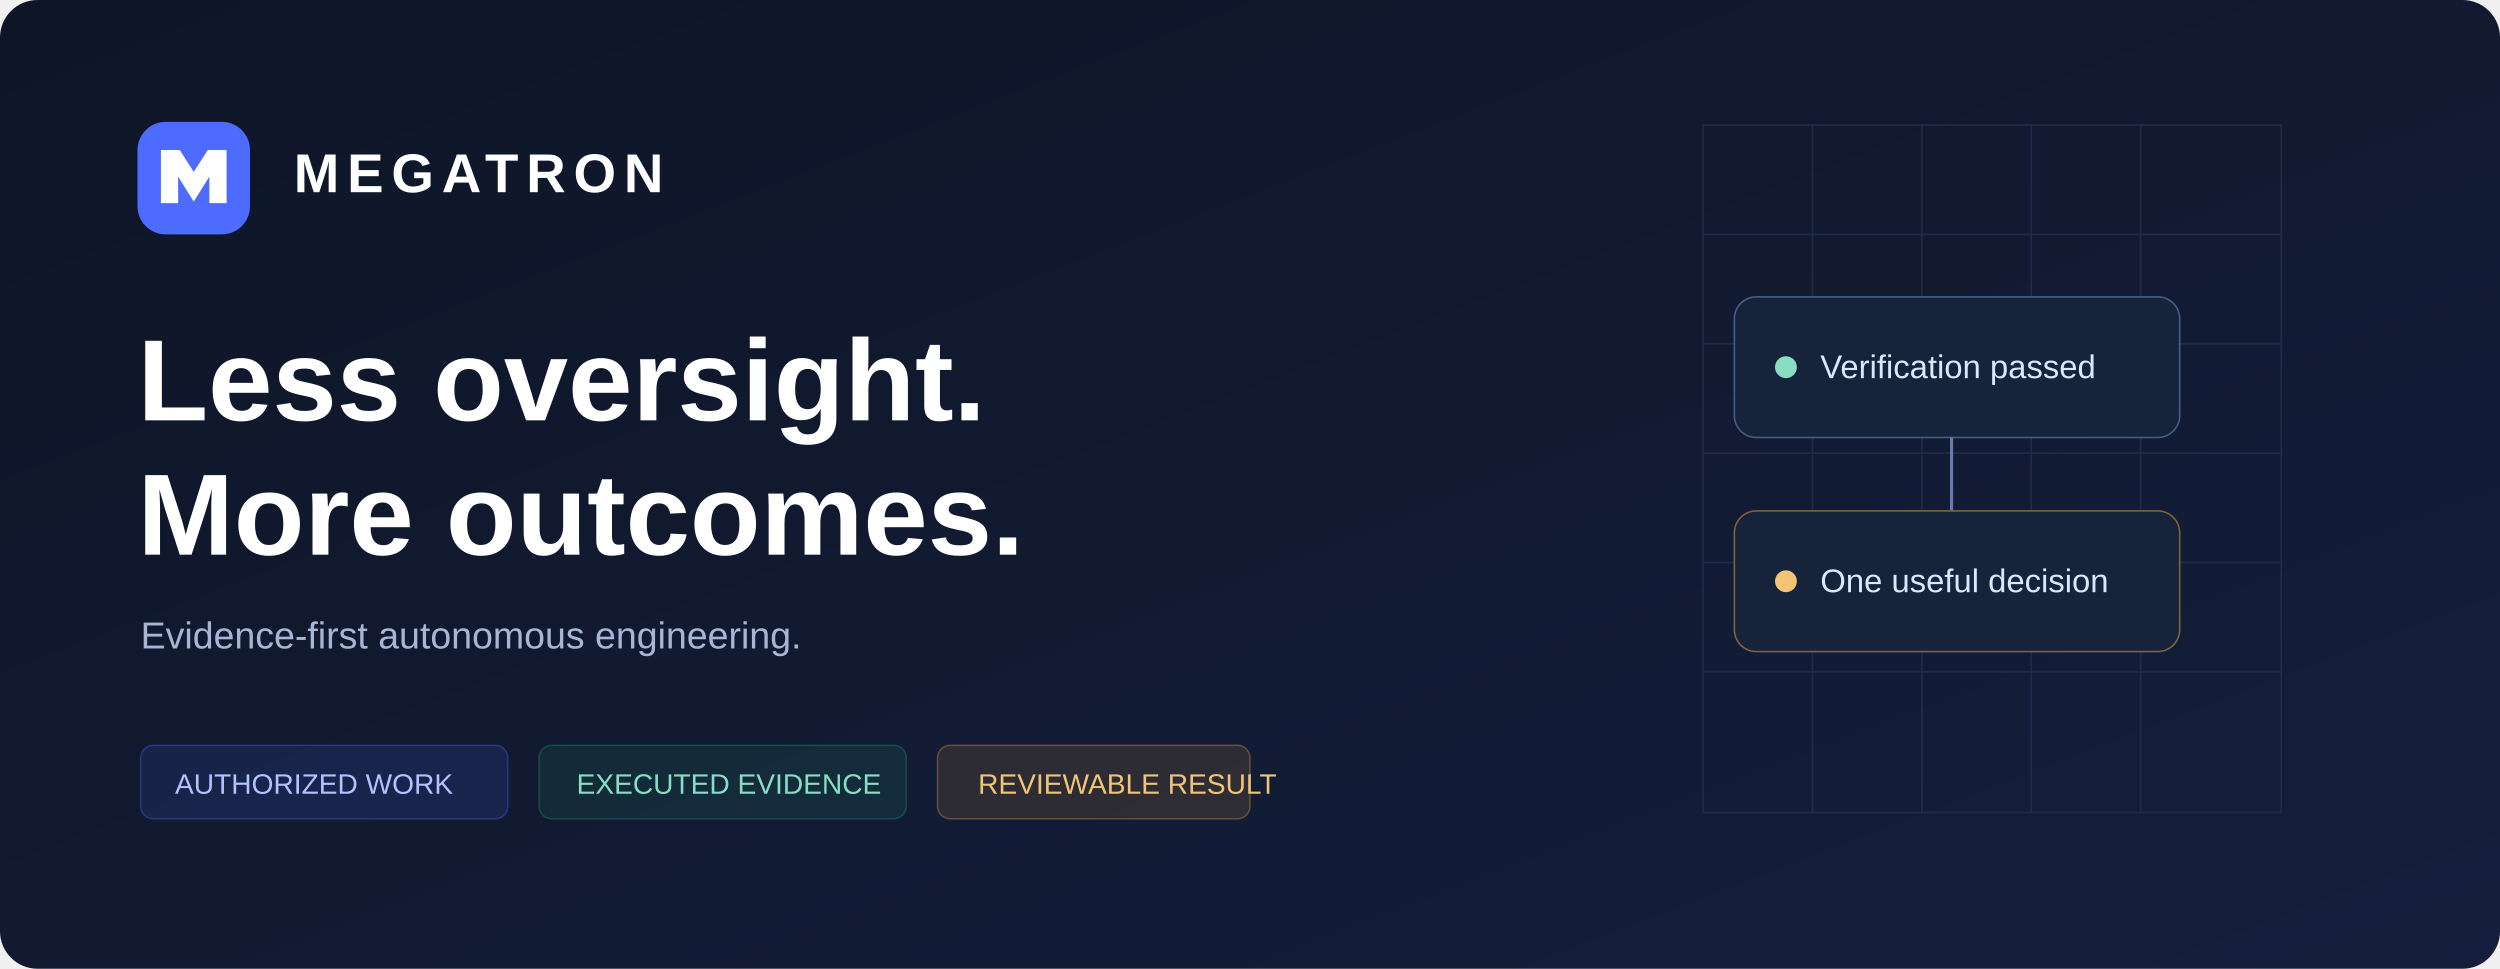
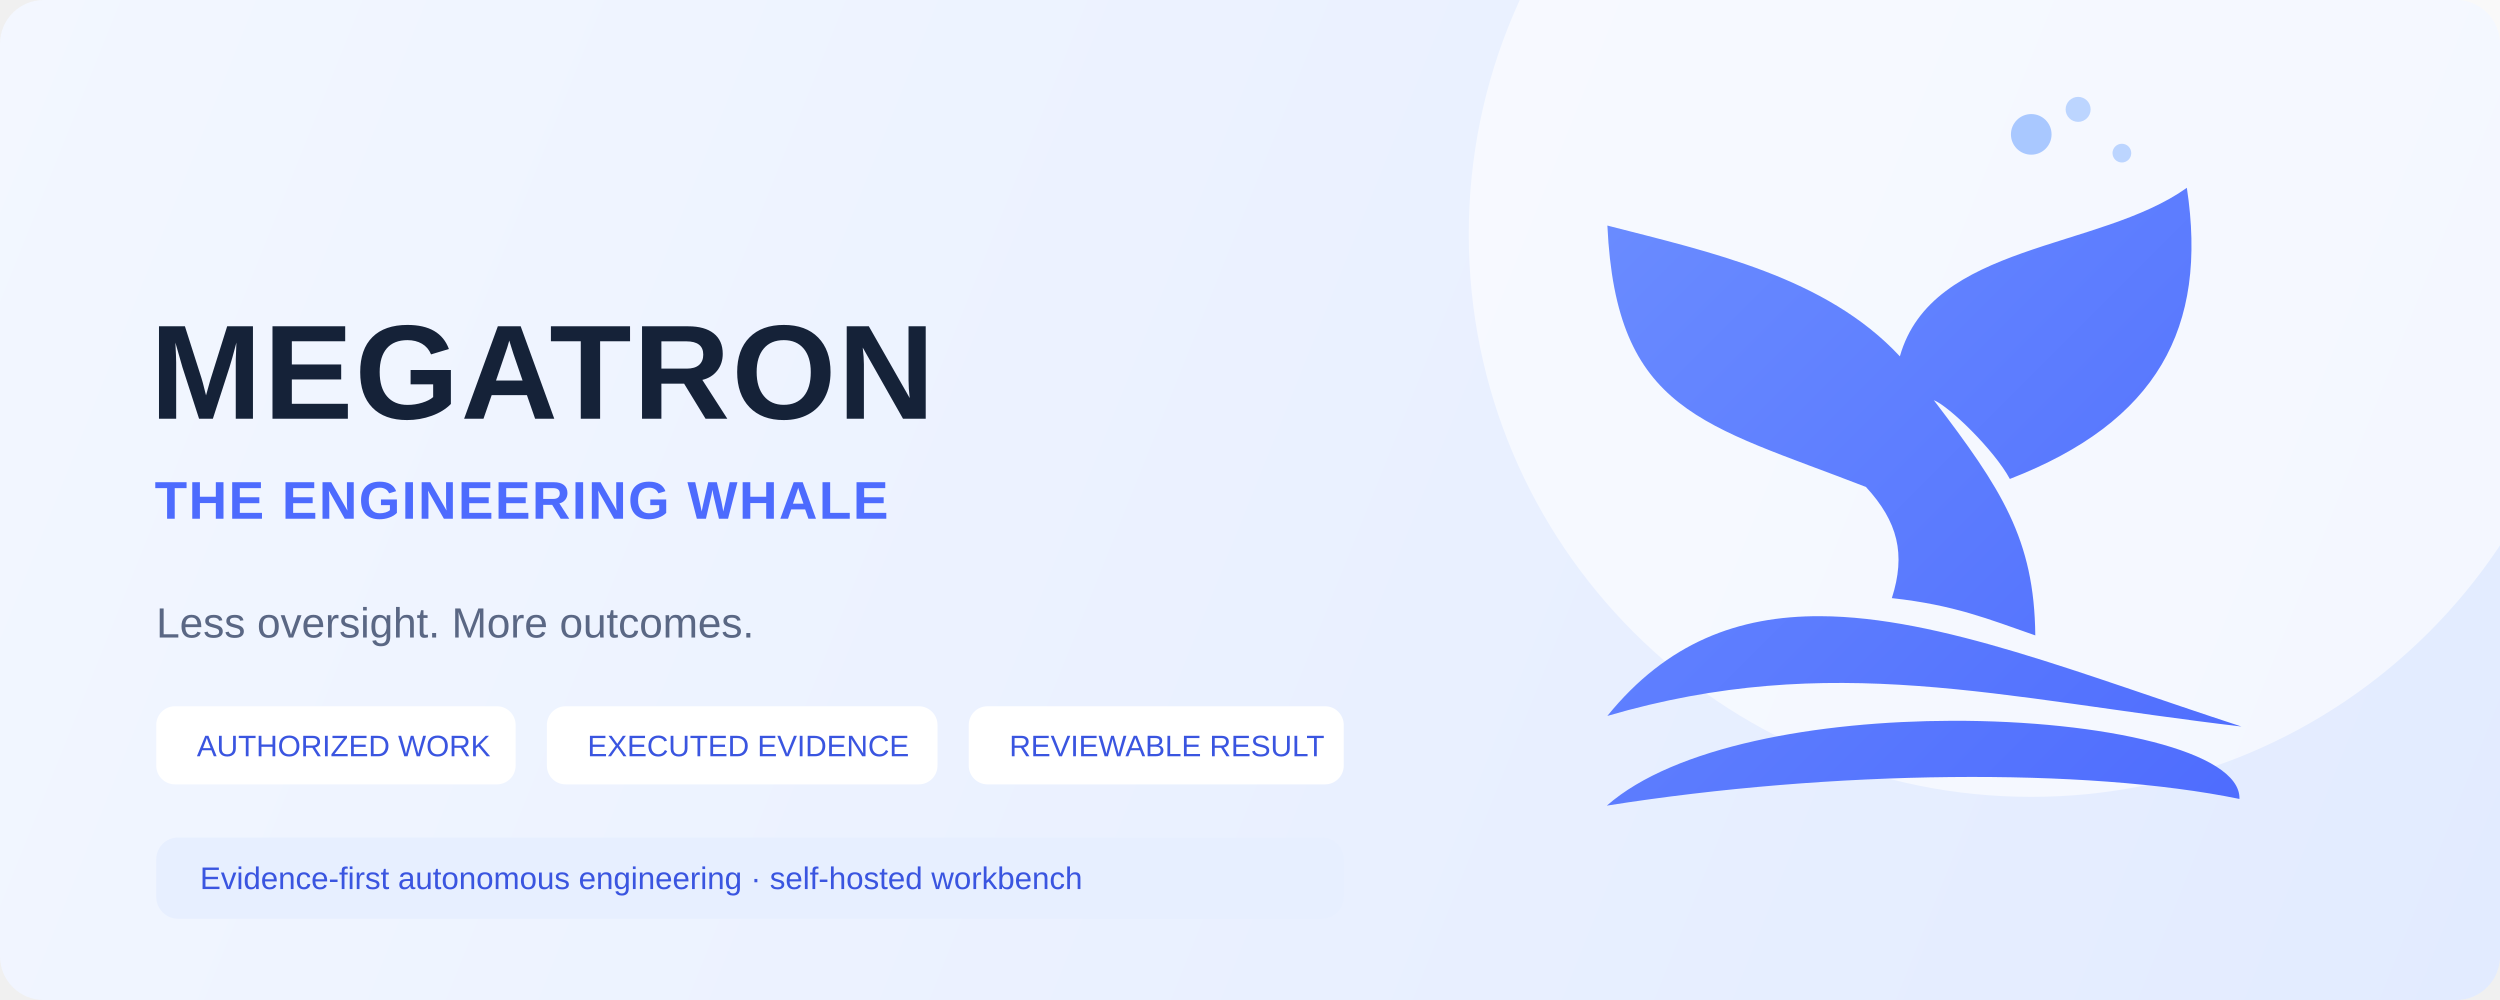
- <svg xmlns="http://www.w3.org/2000/svg" viewBox="0 0 1600 620">
+ <svg xmlns="http://www.w3.org/2000/svg" viewBox="0 0 1600 640" role="img" aria-label="MEGATRON — the engineering whale">
  <defs>
-     <linearGradient id="bg" x2="1" y2="1">
-       <stop stop-color="#0e1526" />
-       <stop offset="1" stop-color="#151f3d" />
+     <linearGradient id="sky" x1="0" y1="0" x2="1600" y2="640" gradientUnits="userSpaceOnUse">
+       <stop stop-color="#f3f7ff" />
+       <stop offset="1" stop-color="#e2ebff" />
+     </linearGradient>
+     <linearGradient id="blue" x1="0" y1="0" x2="512" y2="512" gradientUnits="userSpaceOnUse">
+       <stop stop-color="#6c8eff" />
+       <stop offset="1" stop-color="#4d6bfe" />
    </linearGradient>
  </defs>
-   <rect width="1600" height="620" rx="24" fill="url(#bg)" />
-   <path d="M1090 80h370v440h-370zM1160 80v440M1230 80v440M1300 80v440M1370 80v440M1090 150h370M1090 220h370M1090 290h370M1090 360h370M1090 430h370" fill="none" stroke="#344064" stroke-width="1" opacity=".45" />
-   <rect x="88" y="78" width="72" height="72" rx="18" fill="#4d6bfe" />
-   <path d="M103 130V96h12l9 14 9-14h12v34h-11v-17l-10 16-10-16v17" fill="white" />
-   <text x="188" y="123" font-family="Segoe UI,Arial,sans-serif" font-size="35" font-weight="700" letter-spacing="5" fill="#fff">MEGATRON</text>
-   <text x="88" y="269" font-family="Segoe UI,Arial,sans-serif" font-size="74" font-weight="600" fill="#fff">Less oversight.</text>
-   <text x="88" y="355" font-family="Segoe UI,Arial,sans-serif" font-size="74" font-weight="600" fill="#fff">More outcomes.</text>
-   <text x="90" y="415" font-family="Segoe UI,Arial,sans-serif" font-size="24" fill="#a8b6d6">Evidence-first autonomous engineering.</text>
-   <g font-family="Segoe UI,Arial,sans-serif" font-size="18">
-     <rect x="90" y="477" width="235" height="47" rx="8" fill="#4d6bfe20" stroke="#4d6bfe55" />
-     <text x="112" y="508" fill="#b4c3ff">AUTHORIZED WORK</text>
-     <rect x="345" y="477" width="235" height="47" rx="8" fill="#1f9d6b20" stroke="#1f9d6b55" />
-     <text x="369" y="508" fill="#88dec3">EXECUTED EVIDENCE</text>
-     <rect x="600" y="477" width="200" height="47" rx="8" fill="#e8a33d20" stroke="#e8a33d55" />
-     <text x="626" y="508" fill="#f2c575">REVIEWABLE RESULT</text>
+   <rect width="1600" height="640" rx="28" fill="url(#sky)" />
+   <circle cx="1300" cy="150" r="360" fill="#ffffff" opacity=".6" />
+   <g transform="translate(1010 90) scale(.86)">
+     <path fill="url(#blue)" d="M453.004 35.117c-65.314 46.61-189.755 41.018-213.559 125.426C184.41 101.41 98.625 83.031 21.771 63.209c6.532 139.103 71.38 147.437 192.44 194.547c23.71 25.786 29.786 49.93 19.254 82.705c46.403 5.1 71.504 15.468 106.754 27.742c-.708-71.67-25.14-108.928-75.518-175.035c11.058 4.233 44.979 37.02 56.578 58.607c109.419-42.421 147.64-112.074 131.725-216.658M180.178 353.9c-60.89-.24-114.034 19.49-158.426 74.221c167.075-48.84 292.003-13.21 471.893 7.895c-118.936-38.752-224.474-81.763-313.467-82.116m98.043 77.844c-99.28.255-206.34 18.738-256.866 63.139c168.002-26.61 356.801-28.408 470.8-4.967c1.102-35.337-101.418-58.46-213.934-58.172Z" />
  </g>
-   <rect x="1110" y="190" width="285" height="90" rx="14" fill="#16233a" stroke="#466085" />
-   <circle cx="1143" cy="235" r="7" fill="#88dec3" />
-   <text x="1165" y="242" font-family="Segoe UI,Arial,sans-serif" font-size="21" fill="#dce6ff">Verification passed</text>
-   <path d="M1249 280v47" stroke="#687aab" stroke-width="2" />
-   <rect x="1110" y="327" width="285" height="90" rx="14" fill="#16233a" stroke="#80643c" />
-   <circle cx="1143" cy="372" r="7" fill="#f2c575" />
-   <text x="1165" y="379" font-family="Segoe UI,Arial,sans-serif" font-size="21" fill="#dce6ff">One useful decision</text>
+   <circle cx="1300" cy="86" r="13" fill="#a9c8ff" />
+   <circle cx="1330" cy="70" r="8" fill="#bcd5ff" />
+   <circle cx="1358" cy="98" r="6" fill="#bcd5ff" />
+   <text x="96" y="268" font-family="Segoe UI,Arial,sans-serif" font-size="86" font-weight="800" fill="#152238" letter-spacing="1">MEGATRON</text>
+   <text x="99" y="332" font-family="Segoe UI,Arial,sans-serif" font-size="34" font-weight="600" fill="#4d6bfe" letter-spacing="1">THE ENGINEERING WHALE</text>
+   <text x="100" y="408" font-family="Segoe UI,Arial,sans-serif" font-size="27" fill="#5a6784">Less oversight. More outcomes.</text>
+   <g font-family="Segoe UI,Arial,sans-serif" font-size="19" fill="#3a55e0">
+     <rect x="100" y="452" width="230" height="50" rx="12" fill="#ffffff" />
+     <text x="126" y="484">AUTHORIZED WORK</text>
+     <rect x="350" y="452" width="250" height="50" rx="12" fill="#ffffff" />
+     <text x="376" y="484">EXECUTED EVIDENCE</text>
+     <rect x="620" y="452" width="240" height="50" rx="12" fill="#ffffff" />
+     <text x="646" y="484">REVIEWABLE RESULT</text>
+   </g>
+   <rect x="100" y="536" width="760" height="52" rx="14" fill="#e7efff" />
+   <text x="128" y="569" font-family="Segoe UI,Arial,sans-serif" font-size="20" fill="#3a55e0">Evidence-first autonomous engineering · self-hosted workbench</text>
</svg>
